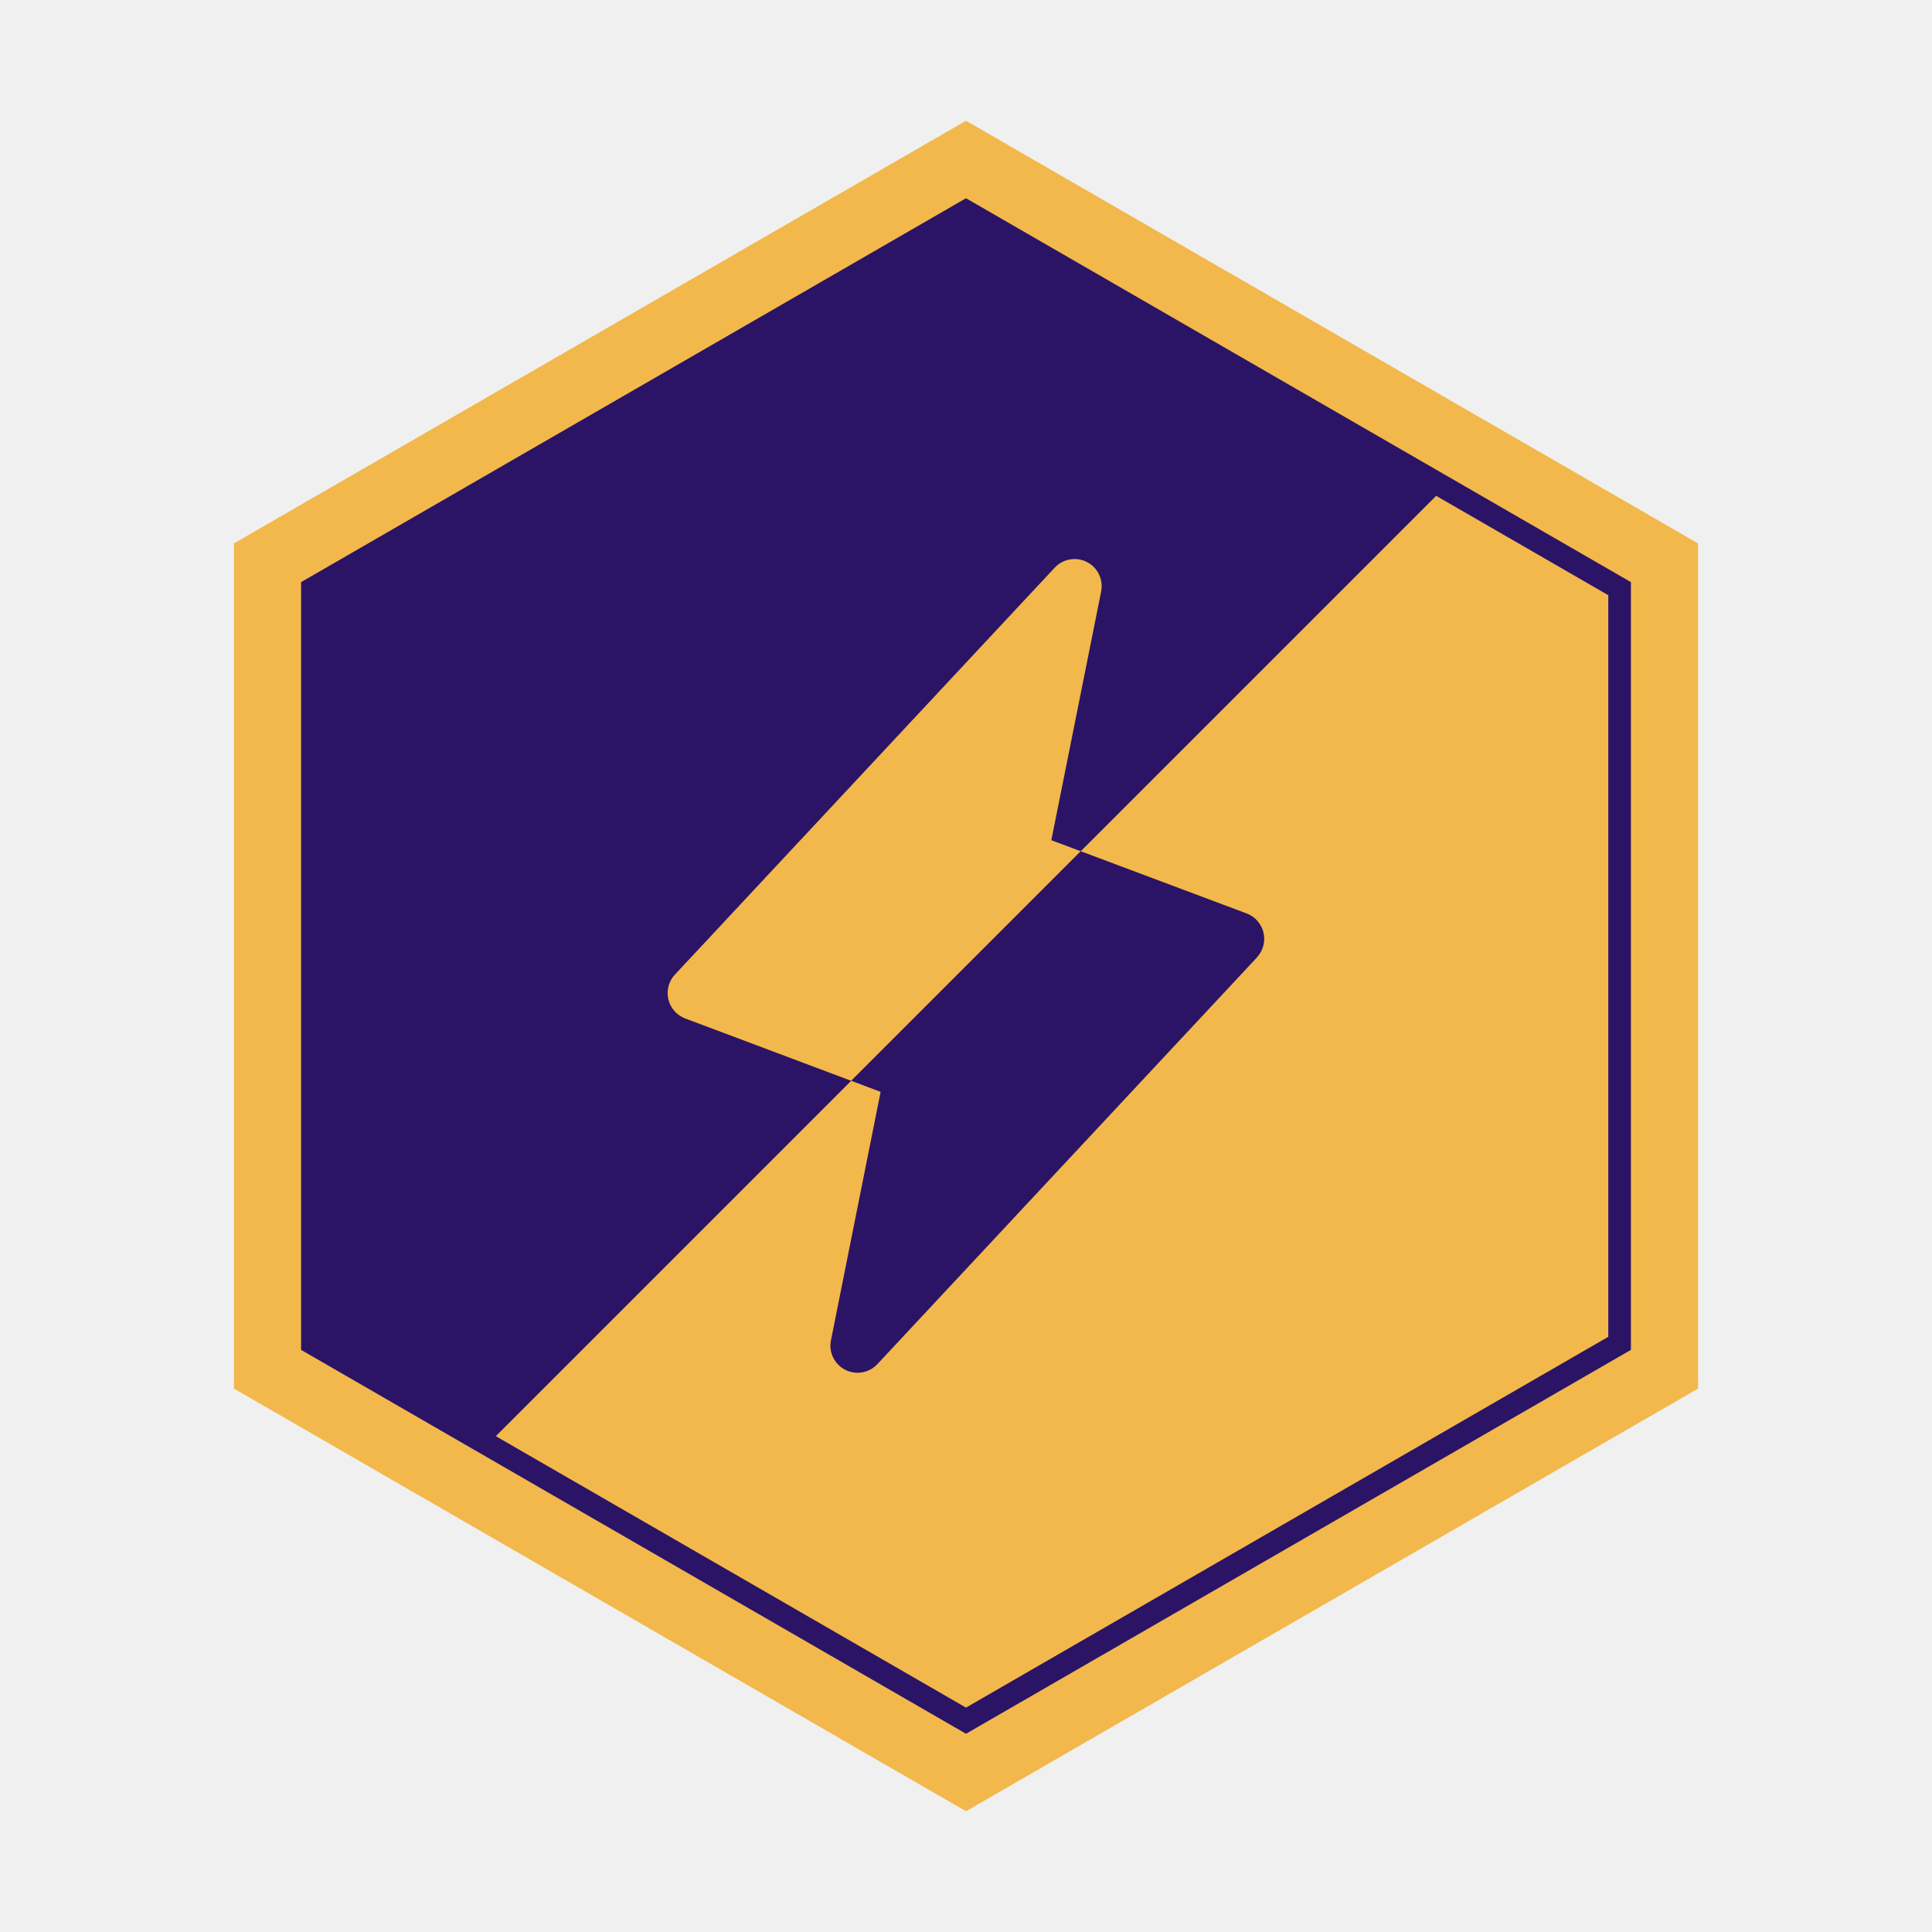
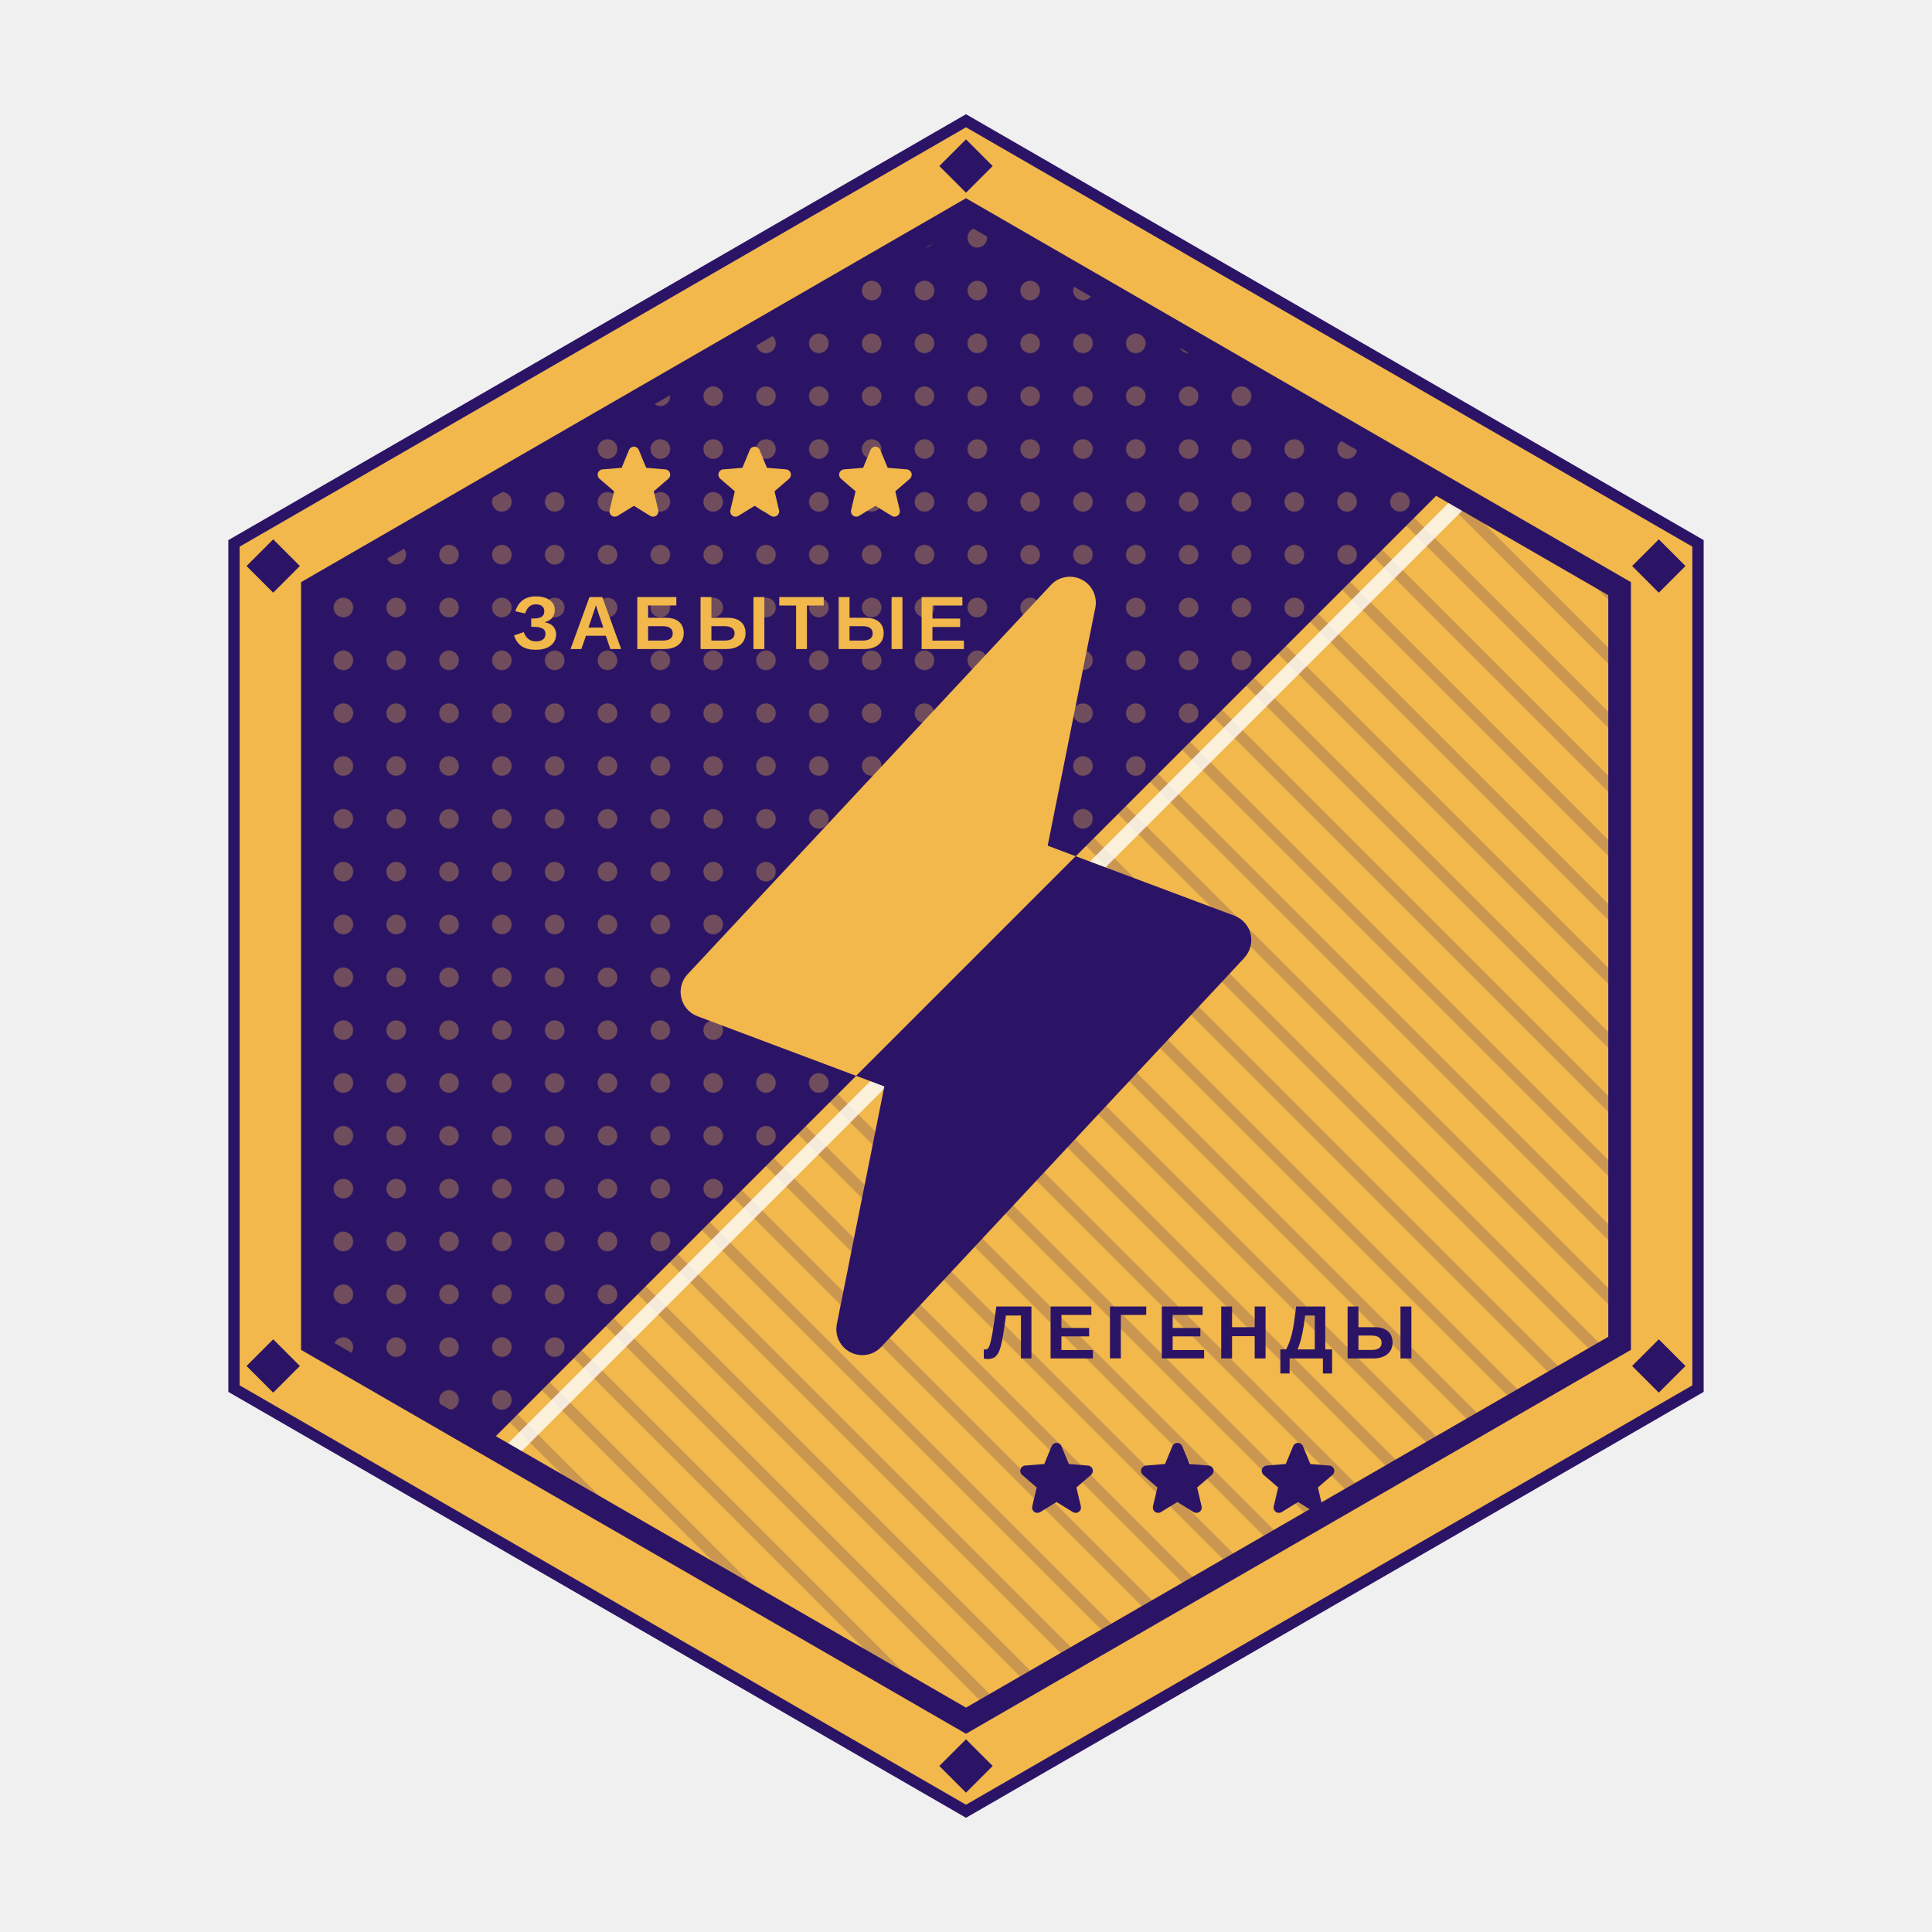
<svg xmlns="http://www.w3.org/2000/svg" viewBox="0 0 512 512">
  <defs>
    <clipPath id="lo">
      <path d="M0 512 L512 0 L512 512 Z" />
    </clipPath>
    <clipPath id="up">
      <path d="M0 0 L512 0 L0 512 Z" />
    </clipPath>
+     <pattern id="pd" width="14" height="14" patternUnits="userSpaceOnUse">
+       <circle cx="7" cy="7" r="2.6" fill="#f2b84b" opacity=".35" />
+     </pattern>
+     <pattern id="ps" width="12" height="12" patternUnits="userSpaceOnUse" patternTransform="rotate(45)">
+       <rect width="12" height="3" fill="#2b1466" opacity=".2" />
+     </pattern>
    <clipPath id="h">
      <polygon points="256.00,56.00 429.21,156.00 429.21,356.00 256.00,456.00 82.79,356.00 82.79,156.00" />
    </clipPath>
  </defs>
  <polygon points="256.00,32.00 449.99,144.00 449.99,368.00 256.00,480.00 62.01,368.00 62.01,144.00" fill="#f2b84b" />
+   <polygon points="256.00,32.00 449.99,144.00 449.99,368.00 256.00,480.00 62.01,368.00 62.01,144.00" fill="none" stroke="#2b1466" stroke-width="3" />
  <g clip-path="url(#h)">
    <rect width="512" height="512" fill="#2b1466" />
+     <rect width="512" height="512" fill="url(#pd)" />
    <path d="M0 512 L512 0 L512 512 Z" fill="#f2b84b" />
+     <path d="M0 512 L512 0 L512 512 Z" fill="url(#ps)" />
+     <path d="M0 520 L520 0" stroke="#fff" stroke-width="4" opacity=".8" />
  </g>
  <g clip-path="url(#up)">
-     <g transform="translate(141.0 141.0) scale(0.8984)" fill="#f2b84b">
+     <g transform="translate(146.0 146.0) scale(0.8594)" fill="#f2b84b">
      <path d="M213.85,125.46l-112,120a8,8,0,0,1-13.69-7l14.66-73.33L45.19,143.49a8,8,0,0,1-3-13l112-120a8,8,0,0,1,13.69,7L153.18,90.9l57.63,21.61a8,8,0,0,1,3,12.95Z" />
    </g>
+     <g transform="translate(157.0 117.0) scale(0.0859)" fill="#f2b84b">
+       <path d="M234.29,114.85l-45,38.83L203,211.75a16.4,16.4,0,0,1-24.5,17.82L128,198.49,77.47,229.57A16.4,16.4,0,0,1,53,211.75l13.76-58.07-45-38.83A16.46,16.46,0,0,1,31.08,86l59-4.76,22.76-55.08a16.36,16.36,0,0,1,30.27,0l22.75,55.08,59,4.76a16.46,16.46,0,0,1,9.37,28.86Z" />
+     </g>
+     <g transform="translate(189.0 117.0) scale(0.0859)" fill="#f2b84b">
+       <path d="M234.29,114.85l-45,38.83L203,211.75a16.4,16.4,0,0,1-24.5,17.82L128,198.49,77.47,229.57A16.4,16.4,0,0,1,53,211.75l13.76-58.07-45-38.83A16.46,16.46,0,0,1,31.08,86l59-4.76,22.76-55.08a16.36,16.36,0,0,1,30.27,0l22.75,55.08,59,4.76a16.46,16.46,0,0,1,9.37,28.86Z" />
+     </g>
+     <g transform="translate(221.0 117.0) scale(0.0859)" fill="#f2b84b">
+       <path d="M234.29,114.85l-45,38.83L203,211.75a16.4,16.4,0,0,1-24.5,17.82L128,198.49,77.47,229.57A16.4,16.4,0,0,1,53,211.75l13.76-58.07-45-38.83A16.46,16.46,0,0,1,31.08,86l59-4.76,22.76-55.08a16.36,16.36,0,0,1,30.27,0l22.75,55.08,59,4.76a16.46,16.46,0,0,1,9.37,28.86Z" />
+     </g>
+     <text x="196" y="172" text-anchor="middle" font-family="'Arial Black', Arial, sans-serif" font-weight="900" font-size="20" letter-spacing="2.4" fill="#f2b84b">ЗАБЫТЫЕ</text>
  </g>
  <g clip-path="url(#lo)">
-     <g transform="translate(141.0 141.0) scale(0.8984)" fill="#2b1466">
+     <g transform="translate(146.0 146.0) scale(0.8594)" fill="#2b1466">
      <path d="M213.85,125.46l-112,120a8,8,0,0,1-13.69-7l14.66-73.33L45.19,143.49a8,8,0,0,1-3-13l112-120a8,8,0,0,1,13.69,7L153.18,90.9l57.63,21.61a8,8,0,0,1,3,12.95Z" />
    </g>
+     <g transform="translate(269.0 381.0) scale(0.0859)" fill="#2b1466">
+       <path d="M234.29,114.85l-45,38.83L203,211.75a16.4,16.4,0,0,1-24.5,17.82L128,198.49,77.47,229.57A16.4,16.4,0,0,1,53,211.75l13.76-58.07-45-38.83A16.46,16.46,0,0,1,31.08,86l59-4.76,22.76-55.08a16.36,16.36,0,0,1,30.27,0l22.75,55.08,59,4.76a16.46,16.46,0,0,1,9.37,28.86Z" />
+     </g>
+     <g transform="translate(301.0 381.0) scale(0.0859)" fill="#2b1466">
+       <path d="M234.29,114.85l-45,38.83L203,211.75a16.4,16.4,0,0,1-24.5,17.82L128,198.49,77.47,229.57A16.4,16.4,0,0,1,53,211.75l13.76-58.07-45-38.83A16.46,16.46,0,0,1,31.08,86l59-4.76,22.76-55.08a16.36,16.36,0,0,1,30.27,0l22.75,55.08,59,4.76a16.46,16.46,0,0,1,9.37,28.86Z" />
+     </g>
+     <g transform="translate(333.0 381.0) scale(0.0859)" fill="#2b1466">
+       <path d="M234.29,114.85l-45,38.83L203,211.75a16.4,16.4,0,0,1-24.5,17.82L128,198.49,77.47,229.57A16.4,16.4,0,0,1,53,211.75l13.76-58.07-45-38.83A16.46,16.46,0,0,1,31.08,86l59-4.76,22.76-55.08a16.36,16.36,0,0,1,30.27,0l22.75,55.08,59,4.76a16.46,16.46,0,0,1,9.37,28.86Z" />
+     </g>
+     <text x="318" y="360" text-anchor="middle" font-family="'Arial Black', Arial, sans-serif" font-weight="900" font-size="20" letter-spacing="2.4" fill="#2b1466">ЛЕГЕНДЫ</text>
  </g>
  <polygon points="256.00,56.00 429.21,156.00 429.21,356.00 256.00,456.00 82.79,356.00 82.79,156.00" fill="none" stroke="#2b1466" stroke-width="6" />
+   <rect x="251.0" y="39.0" width="10" height="10" fill="#2b1466" transform="rotate(45 256.0 44.0)" />
+   <rect x="434.6" y="145.0" width="10" height="10" fill="#2b1466" transform="rotate(45 439.6 150.0)" />
+   <rect x="434.6" y="357.0" width="10" height="10" fill="#2b1466" transform="rotate(45 439.6 362.0)" />
+   <rect x="251.0" y="463.0" width="10" height="10" fill="#2b1466" transform="rotate(45 256.0 468.0)" />
+   <rect x="67.4" y="357.0" width="10" height="10" fill="#2b1466" transform="rotate(45 72.4 362.0)" />
+   <rect x="67.4" y="145.0" width="10" height="10" fill="#2b1466" transform="rotate(45 72.4 150.0)" />
</svg>
